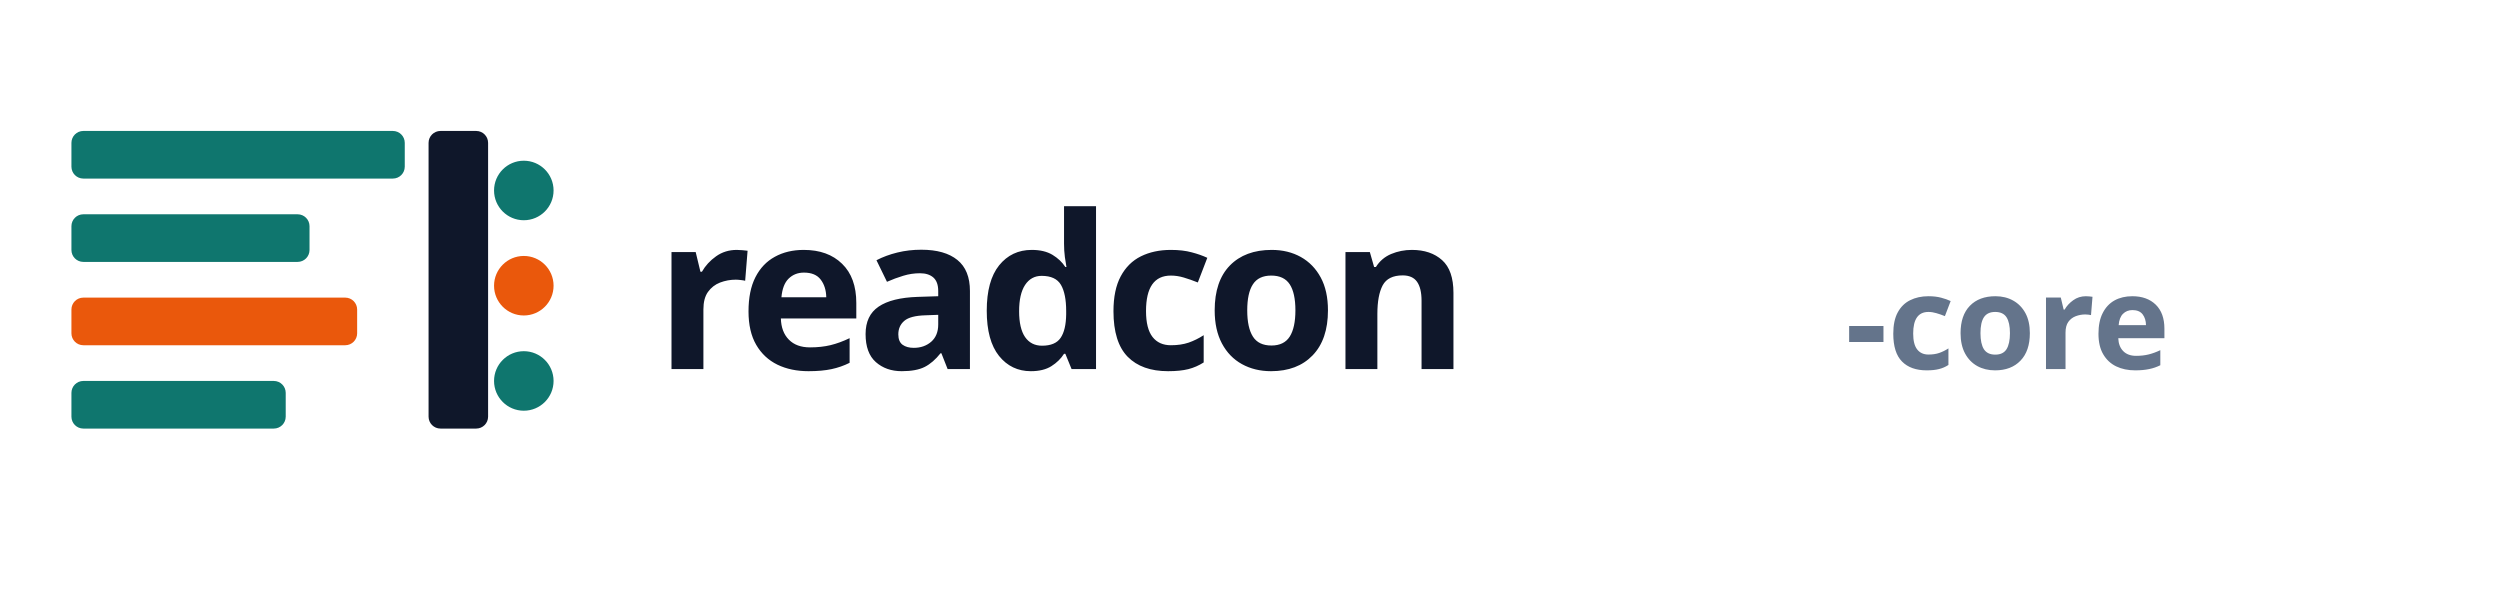
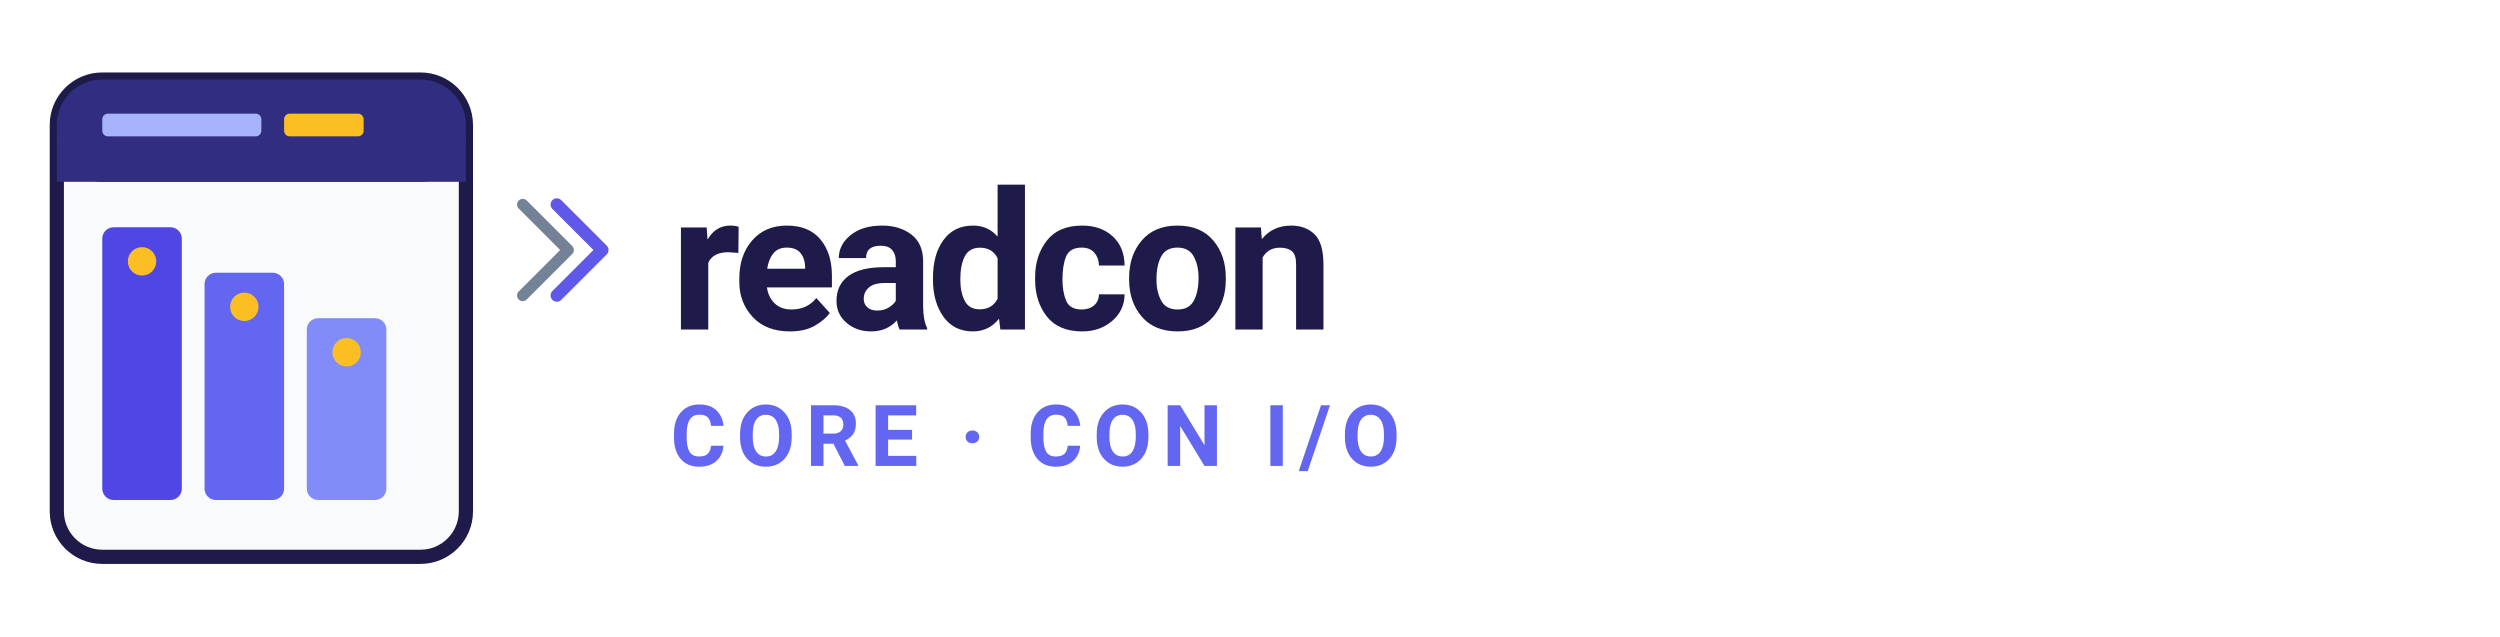
- <svg xmlns="http://www.w3.org/2000/svg" width="420" height="100" viewBox="0 0 420 100" fill="none" role="img" aria-labelledby="rc-title">
-   <g id="mark">
-     <rect x="12" y="22" width="56" height="8" rx="2" fill="#0F766E" />
-     <rect x="12" y="36" width="40" height="8" rx="2" fill="#0F766E" />
-     <rect x="12" y="50" width="48" height="8" rx="2" fill="#EA580C" />
-     <rect x="12" y="64" width="36" height="8" rx="2" fill="#0F766E" />
-     <rect x="72" y="22" width="10" height="50" rx="2" fill="#0F172A" />
-     <circle cx="88" cy="32" r="5" fill="#0F766E" />
-     <circle cx="88" cy="48" r="5" fill="#EA580C" />
-     <circle cx="88" cy="64" r="5" fill="#0F766E" />
+ <svg xmlns="http://www.w3.org/2000/svg" width="440" height="112" viewBox="0 0 440 112" fill="none" role="img" aria-labelledby="rcTitle">
+   <rect x="10" y="14" width="72" height="84" rx="8" fill="#F8FAFC" stroke="#1E1B4B" stroke-width="2.5" />
+   <rect x="10" y="14" width="72" height="18" rx="8" fill="#312E81" />
+   <rect x="10" y="24" width="72" height="8" fill="#312E81" />
+   <rect x="18" y="20" width="28" height="4" rx="1" fill="#A5B4FC" />
+   <rect x="50" y="20" width="14" height="4" rx="1" fill="#FBBF24" />
+   <rect x="18" y="40" width="14" height="48" rx="2" fill="#4F46E5" />
+   <rect x="36" y="48" width="14" height="40" rx="2" fill="#6366F1" />
+   <rect x="54" y="56" width="14" height="32" rx="2" fill="#818CF8" />
+   <circle cx="25" cy="46" r="2.5" fill="#FBBF24" />
+   <circle cx="43" cy="54" r="2.5" fill="#FBBF24" />
+   <circle cx="61" cy="62" r="2.5" fill="#FBBF24" />
+   <g opacity="0.9">
+     <path d="M92 36 L100 44 L92 52" stroke="#64748B" stroke-width="2" fill="none" stroke-linecap="round" stroke-linejoin="round" />
+     <path d="M98 36 L106 44 L98 52" stroke="#4F46E5" stroke-width="2.2" fill="none" stroke-linecap="round" stroke-linejoin="round" />
  </g>
-   <text x="110" y="62" font-family="ui-sans-serif, system-ui, sans-serif" font-size="36" font-weight="800" letter-spacing="-1.5" fill="#0F172A">readcon</text>
-   <text x="310" y="62" font-family="ui-sans-serif, system-ui, sans-serif" font-size="22" font-weight="600" fill="#64748B">-core</text>
+   <text x="118" y="58" font-family="ui-sans-serif, system-ui, -apple-system, 'Segoe UI', Roboto, sans-serif" font-size="34" font-weight="750" letter-spacing="-1.2" fill="#1E1B4B">readcon</text>
+   <text x="118" y="82" font-family="ui-sans-serif, system-ui, -apple-system, 'Segoe UI', Roboto, sans-serif" font-size="15" font-weight="600" letter-spacing="0.12em" fill="#6366F1">CORE · CON I/O</text>
</svg>
